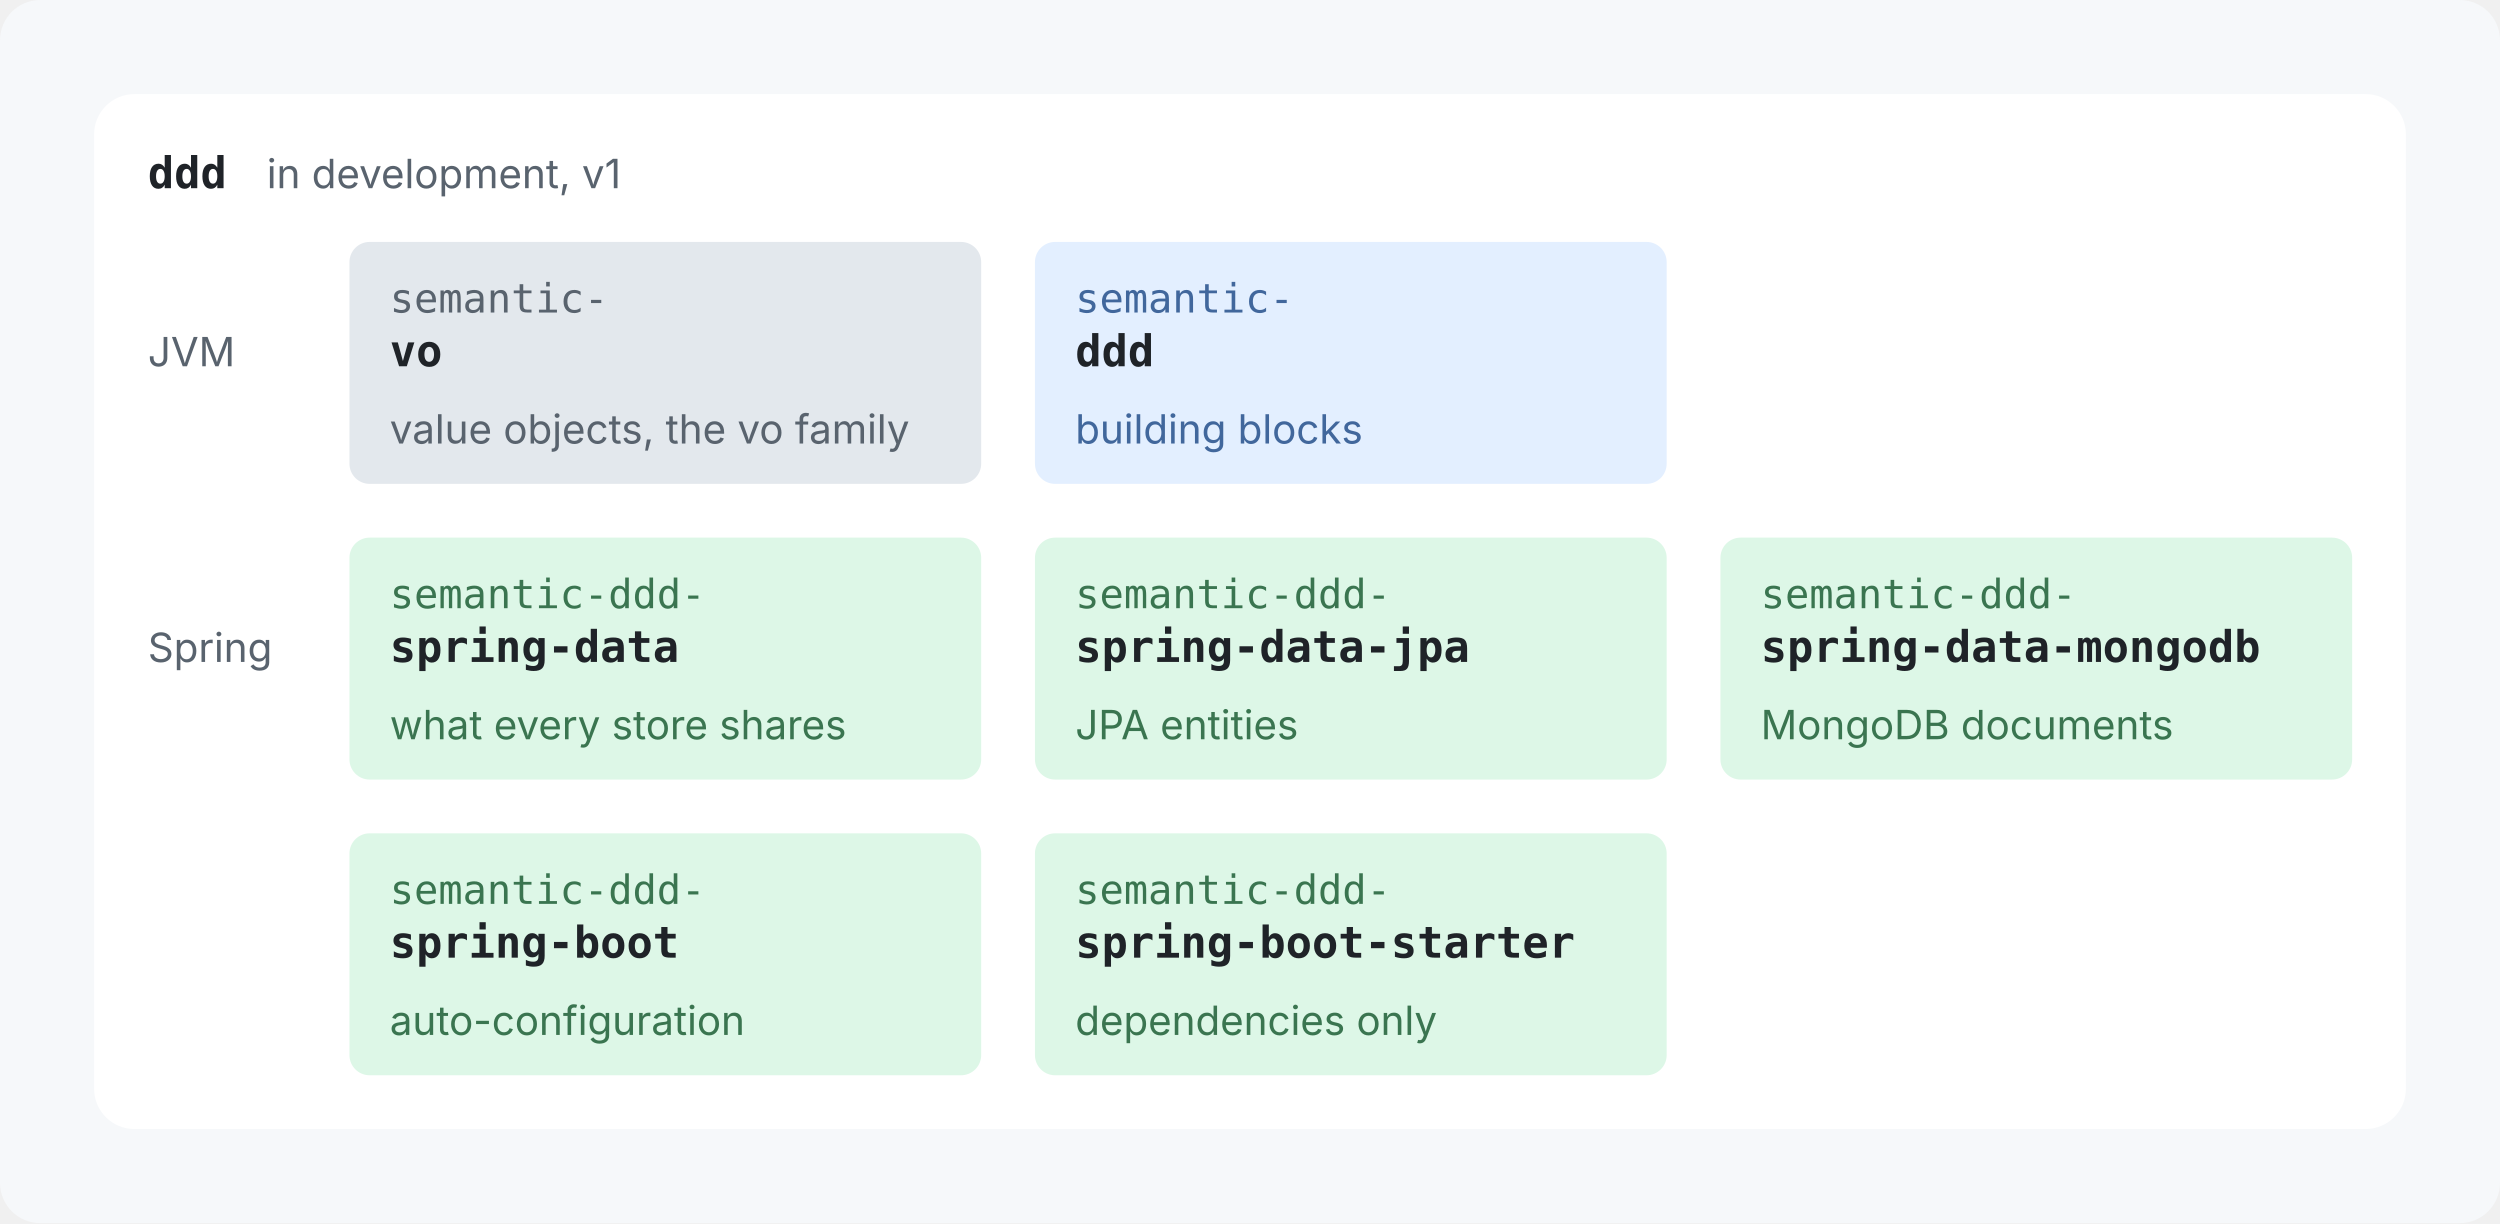
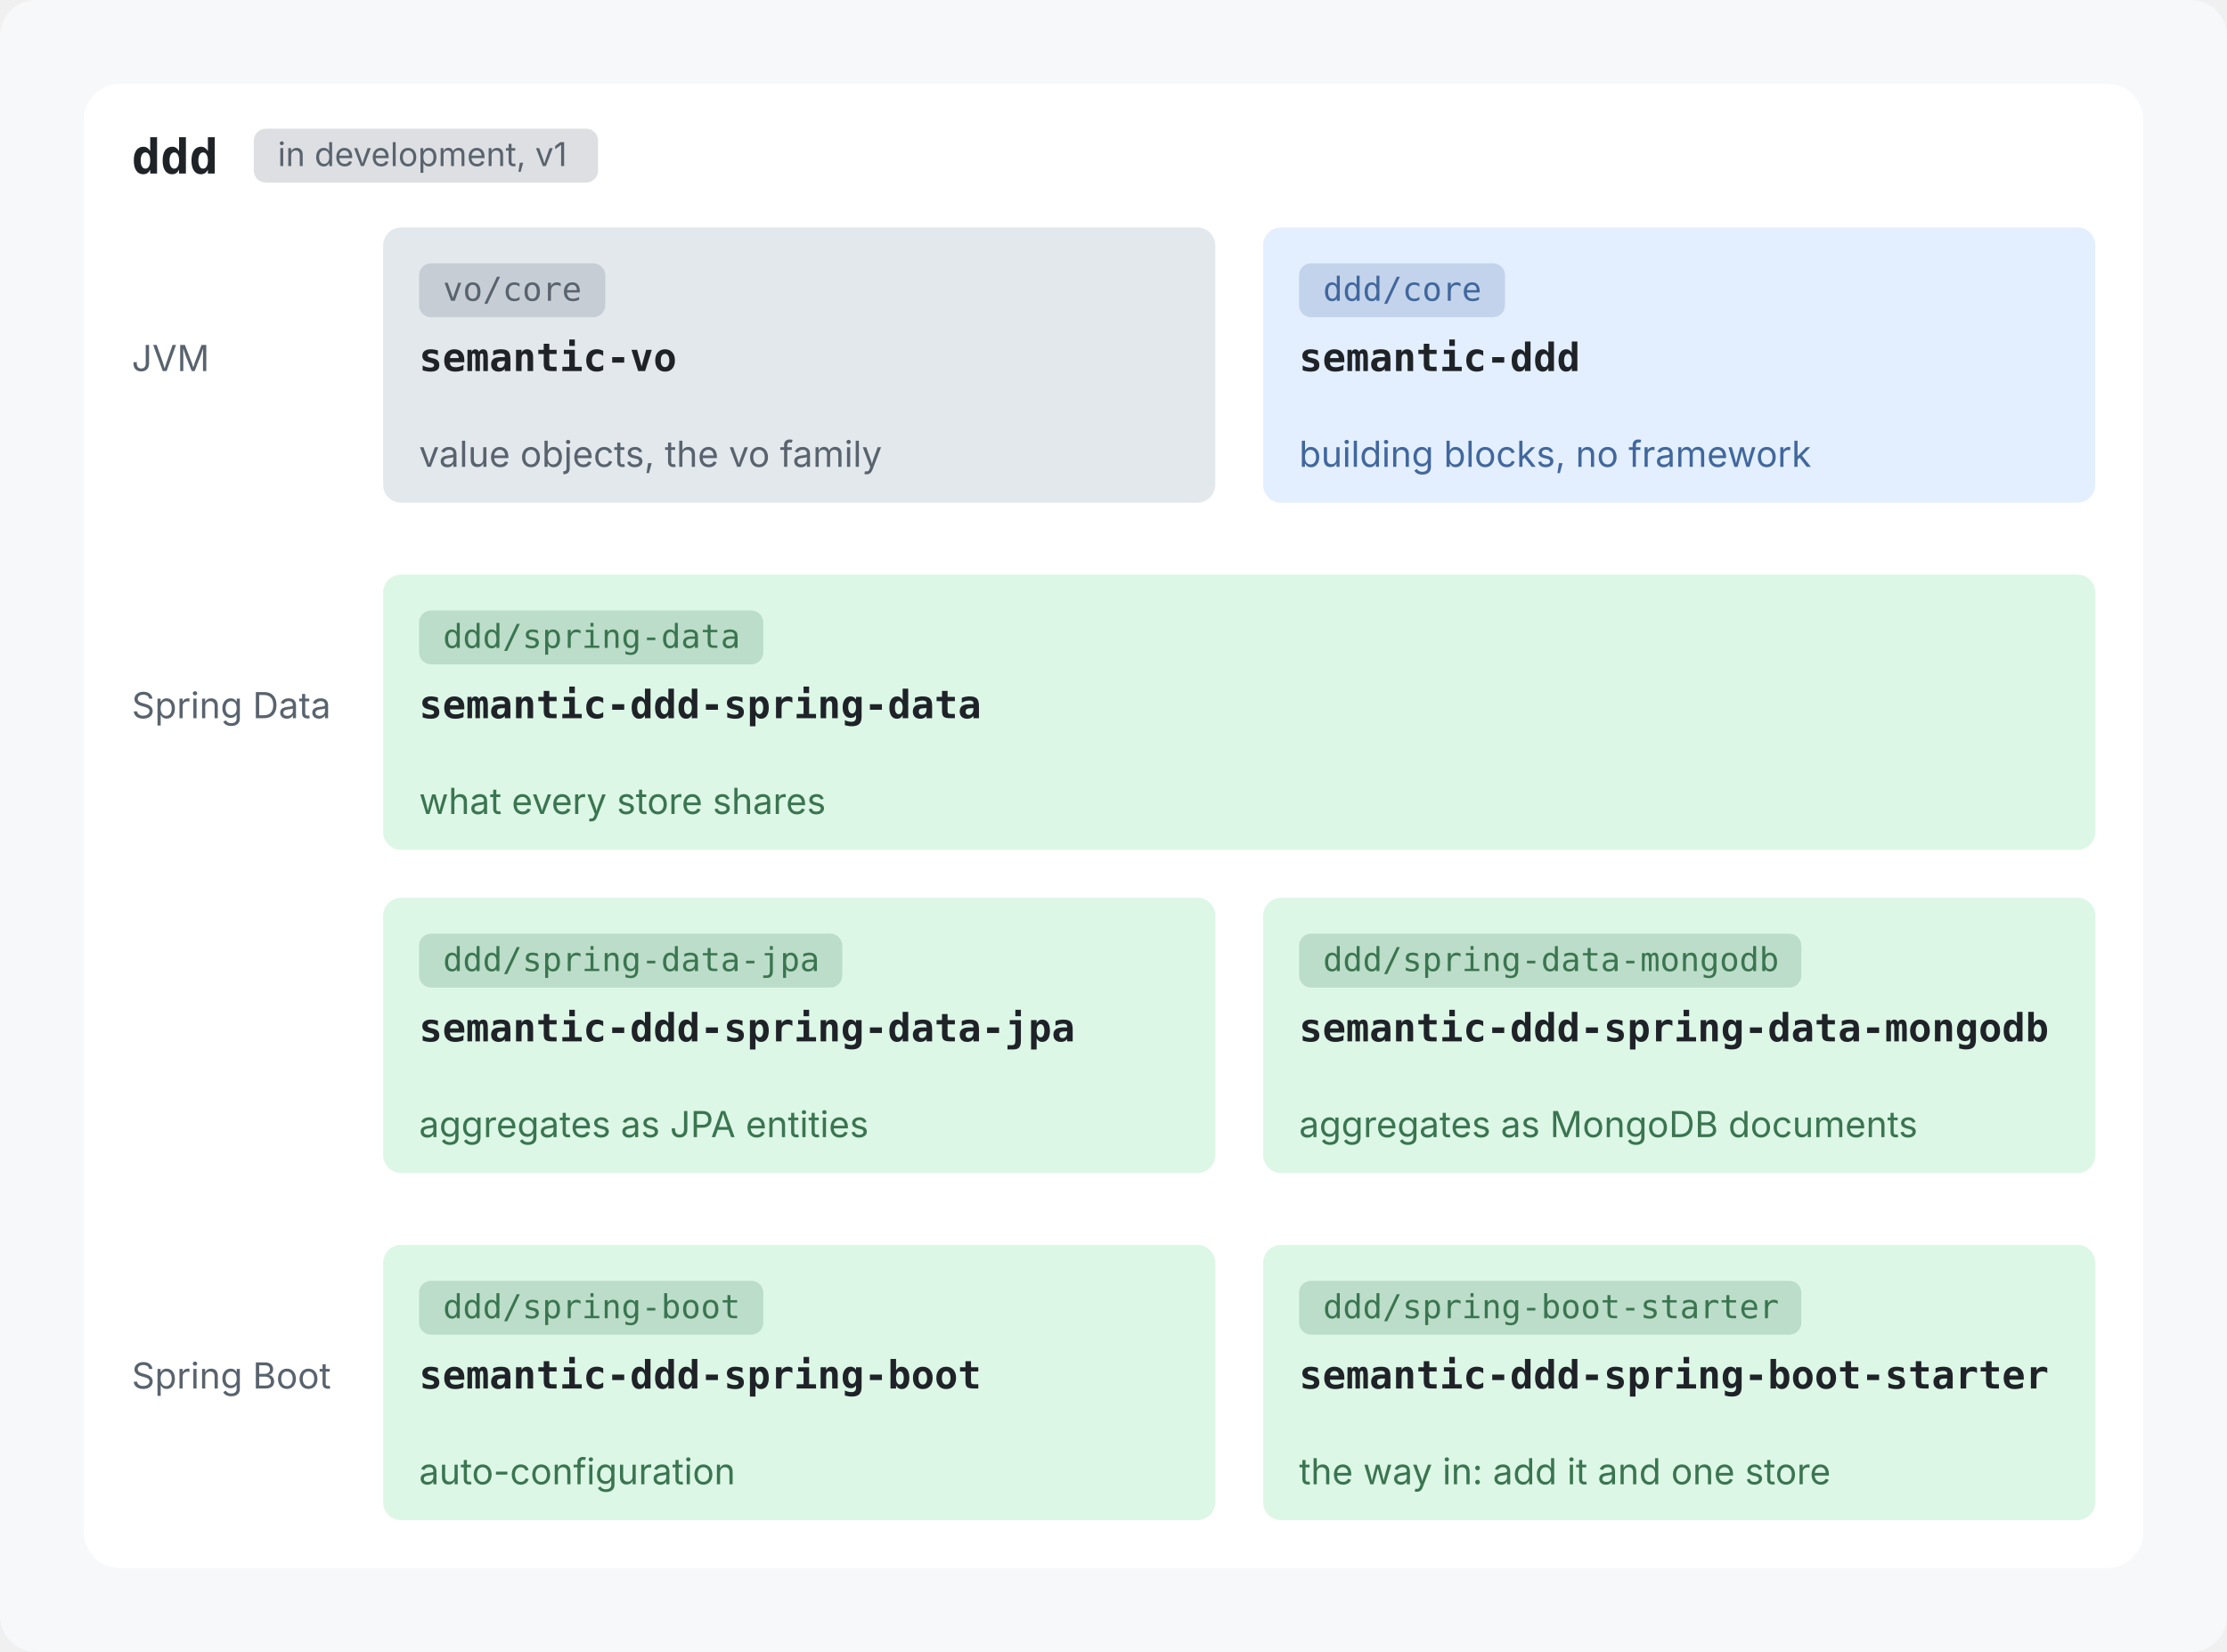
- <svg xmlns="http://www.w3.org/2000/svg" viewBox="0 0 744 364" width="744" height="364" role="img">
-   <rect width="744" height="364" rx="12" fill="#F6F8FA" />
+ <svg xmlns="http://www.w3.org/2000/svg" viewBox="0 0 744 552" width="744" height="552" role="img">
+   <rect width="744" height="552" rx="12" fill="#F6F8FA" />
  <g transform="translate(12,12)">
-     <rect x="16.0" y="16.0" width="688.0" height="308.0" rx="12" fill="#FFFFFF" />
-     <text x="32.0" y="44.0" font-family="ui-monospace, SFMono-Regular, 'SF Mono', Menlo, Consolas, monospace" font-size="13" font-weight="600" fill="#1F2328" text-anchor="start">ddd</text>
-     <text x="67.4" y="44.0" font-family="-apple-system, BlinkMacSystemFont, 'Segoe UI', Inter, Helvetica, Arial, sans-serif" font-size="12" font-weight="400" fill="#59636E" text-anchor="start">in development, v1</text>
-     <text x="32.0" y="97.0" font-family="-apple-system, BlinkMacSystemFont, 'Segoe UI', Inter, Helvetica, Arial, sans-serif" font-size="12" font-weight="400" fill="#59636E" text-anchor="start">JVM</text>
-     <rect x="92.0" y="60.0" width="188.0" height="72.0" rx="6" fill="#E3E8ED" />
-     <text x="104.0" y="81.0" font-family="ui-monospace, SFMono-Regular, 'SF Mono', Menlo, Consolas, monospace" font-size="12" font-weight="400" fill="#59636E" text-anchor="start">semantic-</text>
-     <text x="104.0" y="97.0" font-family="ui-monospace, SFMono-Regular, 'SF Mono', Menlo, Consolas, monospace" font-size="13" font-weight="600" fill="#1F2328" text-anchor="start">vo</text>
-     <text x="104.0" y="120.0" font-family="-apple-system, BlinkMacSystemFont, 'Segoe UI', Inter, Helvetica, Arial, sans-serif" font-size="12" font-weight="400" fill="#59636E" text-anchor="start">value objects, the vo family</text>
-     <rect x="296.0" y="60.0" width="188.0" height="72.0" rx="6" fill="#E3EFFF" />
-     <text x="308.0" y="81.0" font-family="ui-monospace, SFMono-Regular, 'SF Mono', Menlo, Consolas, monospace" font-size="12" font-weight="400" fill="#41679C" text-anchor="start">semantic-</text>
-     <text x="308.0" y="97.0" font-family="ui-monospace, SFMono-Regular, 'SF Mono', Menlo, Consolas, monospace" font-size="13" font-weight="600" fill="#1F2328" text-anchor="start">ddd</text>
-     <text x="308.0" y="120.0" font-family="-apple-system, BlinkMacSystemFont, 'Segoe UI', Inter, Helvetica, Arial, sans-serif" font-size="12" font-weight="400" fill="#41679C" text-anchor="start">building blocks</text>
-     <text x="32.0" y="185.0" font-family="-apple-system, BlinkMacSystemFont, 'Segoe UI', Inter, Helvetica, Arial, sans-serif" font-size="12" font-weight="400" fill="#59636E" text-anchor="start">Spring</text>
-     <rect x="92.0" y="148.0" width="188.0" height="72.0" rx="6" fill="#DDF7E7" />
-     <text x="104.0" y="169.0" font-family="ui-monospace, SFMono-Regular, 'SF Mono', Menlo, Consolas, monospace" font-size="12" font-weight="400" fill="#3A7550" text-anchor="start">semantic-ddd-</text>
-     <text x="104.0" y="185.0" font-family="ui-monospace, SFMono-Regular, 'SF Mono', Menlo, Consolas, monospace" font-size="13" font-weight="600" fill="#1F2328" text-anchor="start">spring-data</text>
-     <text x="104.0" y="208.0" font-family="-apple-system, BlinkMacSystemFont, 'Segoe UI', Inter, Helvetica, Arial, sans-serif" font-size="12" font-weight="400" fill="#3A7550" text-anchor="start">what every store shares</text>
-     <rect x="296.0" y="148.0" width="188.0" height="72.0" rx="6" fill="#DDF7E7" />
-     <text x="308.0" y="169.0" font-family="ui-monospace, SFMono-Regular, 'SF Mono', Menlo, Consolas, monospace" font-size="12" font-weight="400" fill="#3A7550" text-anchor="start">semantic-ddd-</text>
-     <text x="308.0" y="185.0" font-family="ui-monospace, SFMono-Regular, 'SF Mono', Menlo, Consolas, monospace" font-size="13" font-weight="600" fill="#1F2328" text-anchor="start">spring-data-jpa</text>
-     <text x="308.0" y="208.0" font-family="-apple-system, BlinkMacSystemFont, 'Segoe UI', Inter, Helvetica, Arial, sans-serif" font-size="12" font-weight="400" fill="#3A7550" text-anchor="start">JPA entities</text>
-     <rect x="500.0" y="148.0" width="188.0" height="72.0" rx="6" fill="#DDF7E7" />
-     <text x="512.0" y="169.0" font-family="ui-monospace, SFMono-Regular, 'SF Mono', Menlo, Consolas, monospace" font-size="12" font-weight="400" fill="#3A7550" text-anchor="start">semantic-ddd-</text>
-     <text x="512.0" y="185.0" font-family="ui-monospace, SFMono-Regular, 'SF Mono', Menlo, Consolas, monospace" font-size="13" font-weight="600" fill="#1F2328" text-anchor="start">spring-data-mongodb</text>
-     <text x="512.0" y="208.0" font-family="-apple-system, BlinkMacSystemFont, 'Segoe UI', Inter, Helvetica, Arial, sans-serif" font-size="12" font-weight="400" fill="#3A7550" text-anchor="start">MongoDB documents</text>
-     <rect x="92.0" y="236.0" width="188.0" height="72.0" rx="6" fill="#DDF7E7" />
-     <text x="104.0" y="257.0" font-family="ui-monospace, SFMono-Regular, 'SF Mono', Menlo, Consolas, monospace" font-size="12" font-weight="400" fill="#3A7550" text-anchor="start">semantic-ddd-</text>
-     <text x="104.0" y="273.0" font-family="ui-monospace, SFMono-Regular, 'SF Mono', Menlo, Consolas, monospace" font-size="13" font-weight="600" fill="#1F2328" text-anchor="start">spring-boot</text>
-     <text x="104.0" y="296.0" font-family="-apple-system, BlinkMacSystemFont, 'Segoe UI', Inter, Helvetica, Arial, sans-serif" font-size="12" font-weight="400" fill="#3A7550" text-anchor="start">auto-configuration</text>
-     <rect x="296.0" y="236.0" width="188.0" height="72.0" rx="6" fill="#DDF7E7" />
-     <text x="308.0" y="257.0" font-family="ui-monospace, SFMono-Regular, 'SF Mono', Menlo, Consolas, monospace" font-size="12" font-weight="400" fill="#3A7550" text-anchor="start">semantic-ddd-</text>
-     <text x="308.0" y="273.0" font-family="ui-monospace, SFMono-Regular, 'SF Mono', Menlo, Consolas, monospace" font-size="13" font-weight="600" fill="#1F2328" text-anchor="start">spring-boot-starter</text>
-     <text x="308.0" y="296.0" font-family="-apple-system, BlinkMacSystemFont, 'Segoe UI', Inter, Helvetica, Arial, sans-serif" font-size="12" font-weight="400" fill="#3A7550" text-anchor="start">dependencies only</text>
+     <rect x="16.0" y="16.0" width="688.0" height="496.0" rx="12" fill="#FFFFFF" />
+     <text x="32.0" y="46.0" font-family="ui-monospace, SFMono-Regular, 'SF Mono', Menlo, Consolas, monospace" font-size="16" font-weight="600" fill="#1F2328" text-anchor="start">ddd</text>
+     <rect x="72.8" y="31.0" width="115.0" height="18" rx="4" fill="#59636E" fill-opacity="0.2" />
+     <text x="80.8" y="43.5" font-family="-apple-system, BlinkMacSystemFont, 'Segoe UI', Inter, Helvetica, Arial, sans-serif" font-size="11" font-weight="400" fill="#59636E" text-anchor="start">in development, v1</text>
+     <text x="32.0" y="112.0" font-family="-apple-system, BlinkMacSystemFont, 'Segoe UI', Inter, Helvetica, Arial, sans-serif" font-size="12" font-weight="400" fill="#59636E" text-anchor="start">JVM</text>
+     <rect x="116.0" y="64.0" width="278.0" height="92.0" rx="6" fill="#E3E8ED" />
+     <rect x="128.0" y="76.0" width="62.2" height="18" rx="4" fill="#59636E" fill-opacity="0.2" />
+     <text x="136.0" y="88.5" font-family="ui-monospace, SFMono-Regular, 'SF Mono', Menlo, Consolas, monospace" font-size="11" font-weight="400" fill="#59636E" text-anchor="start">vo/core</text>
+     <text x="128.0" y="112.0" font-family="ui-monospace, SFMono-Regular, 'SF Mono', Menlo, Consolas, monospace" font-size="13" font-weight="600" fill="#1F2328" text-anchor="start">semantic-vo</text>
+     <text x="128.0" y="144.0" font-family="-apple-system, BlinkMacSystemFont, 'Segoe UI', Inter, Helvetica, Arial, sans-serif" font-size="12" font-weight="400" fill="#59636E" text-anchor="start">value objects, the vo family</text>
+     <rect x="410.0" y="64.0" width="278.0" height="92.0" rx="6" fill="#E3EFFF" />
+     <rect x="422.0" y="76.0" width="68.8" height="18" rx="4" fill="#41679C" fill-opacity="0.2" />
+     <text x="430.0" y="88.5" font-family="ui-monospace, SFMono-Regular, 'SF Mono', Menlo, Consolas, monospace" font-size="11" font-weight="400" fill="#41679C" text-anchor="start">ddd/core</text>
+     <text x="422.0" y="112.0" font-family="ui-monospace, SFMono-Regular, 'SF Mono', Menlo, Consolas, monospace" font-size="13" font-weight="600" fill="#1F2328" text-anchor="start">semantic-ddd</text>
+     <text x="422.0" y="144.0" font-family="-apple-system, BlinkMacSystemFont, 'Segoe UI', Inter, Helvetica, Arial, sans-serif" font-size="12" font-weight="400" fill="#41679C" text-anchor="start">building blocks, no framework</text>
+     <text x="32.0" y="228.0" font-family="-apple-system, BlinkMacSystemFont, 'Segoe UI', Inter, Helvetica, Arial, sans-serif" font-size="12" font-weight="400" fill="#59636E" text-anchor="start">Spring Data</text>
+     <rect x="116.0" y="180.0" width="572.0" height="92.0" rx="6" fill="#DDF7E7" />
+     <rect x="128.0" y="192.0" width="115.0" height="18" rx="4" fill="#3A7550" fill-opacity="0.2" />
+     <text x="136.0" y="204.5" font-family="ui-monospace, SFMono-Regular, 'SF Mono', Menlo, Consolas, monospace" font-size="11" font-weight="400" fill="#3A7550" text-anchor="start">ddd/spring-data</text>
+     <text x="128.0" y="228.0" font-family="ui-monospace, SFMono-Regular, 'SF Mono', Menlo, Consolas, monospace" font-size="13" font-weight="600" fill="#1F2328" text-anchor="start">semantic-ddd-spring-data</text>
+     <text x="128.0" y="260.0" font-family="-apple-system, BlinkMacSystemFont, 'Segoe UI', Inter, Helvetica, Arial, sans-serif" font-size="12" font-weight="400" fill="#3A7550" text-anchor="start">what every store shares</text>
+     <rect x="116.0" y="288.0" width="278.0" height="92.0" rx="6" fill="#DDF7E7" />
+     <rect x="128.0" y="300.0" width="141.4" height="18" rx="4" fill="#3A7550" fill-opacity="0.2" />
+     <text x="136.0" y="312.5" font-family="ui-monospace, SFMono-Regular, 'SF Mono', Menlo, Consolas, monospace" font-size="11" font-weight="400" fill="#3A7550" text-anchor="start">ddd/spring-data-jpa</text>
+     <text x="128.0" y="336.0" font-family="ui-monospace, SFMono-Regular, 'SF Mono', Menlo, Consolas, monospace" font-size="13" font-weight="600" fill="#1F2328" text-anchor="start">semantic-ddd-spring-data-jpa</text>
+     <text x="128.0" y="368.0" font-family="-apple-system, BlinkMacSystemFont, 'Segoe UI', Inter, Helvetica, Arial, sans-serif" font-size="12" font-weight="400" fill="#3A7550" text-anchor="start">aggregates as JPA entities</text>
+     <rect x="410.0" y="288.0" width="278.0" height="92.0" rx="6" fill="#DDF7E7" />
+     <rect x="422.0" y="300.0" width="167.8" height="18" rx="4" fill="#3A7550" fill-opacity="0.2" />
+     <text x="430.0" y="312.5" font-family="ui-monospace, SFMono-Regular, 'SF Mono', Menlo, Consolas, monospace" font-size="11" font-weight="400" fill="#3A7550" text-anchor="start">ddd/spring-data-mongodb</text>
+     <text x="422.0" y="336.0" font-family="ui-monospace, SFMono-Regular, 'SF Mono', Menlo, Consolas, monospace" font-size="13" font-weight="600" fill="#1F2328" text-anchor="start">semantic-ddd-spring-data-mongodb</text>
+     <text x="422.0" y="368.0" font-family="-apple-system, BlinkMacSystemFont, 'Segoe UI', Inter, Helvetica, Arial, sans-serif" font-size="12" font-weight="400" fill="#3A7550" text-anchor="start">aggregates as MongoDB documents</text>
+     <text x="32.0" y="452.0" font-family="-apple-system, BlinkMacSystemFont, 'Segoe UI', Inter, Helvetica, Arial, sans-serif" font-size="12" font-weight="400" fill="#59636E" text-anchor="start">Spring Boot</text>
+     <rect x="116.0" y="404.0" width="278.0" height="92.0" rx="6" fill="#DDF7E7" />
+     <rect x="128.0" y="416.0" width="115.0" height="18" rx="4" fill="#3A7550" fill-opacity="0.2" />
+     <text x="136.0" y="428.5" font-family="ui-monospace, SFMono-Regular, 'SF Mono', Menlo, Consolas, monospace" font-size="11" font-weight="400" fill="#3A7550" text-anchor="start">ddd/spring-boot</text>
+     <text x="128.0" y="452.0" font-family="ui-monospace, SFMono-Regular, 'SF Mono', Menlo, Consolas, monospace" font-size="13" font-weight="600" fill="#1F2328" text-anchor="start">semantic-ddd-spring-boot</text>
+     <text x="128.0" y="484.0" font-family="-apple-system, BlinkMacSystemFont, 'Segoe UI', Inter, Helvetica, Arial, sans-serif" font-size="12" font-weight="400" fill="#3A7550" text-anchor="start">auto-configuration</text>
+     <rect x="410.0" y="404.0" width="278.0" height="92.0" rx="6" fill="#DDF7E7" />
+     <rect x="422.0" y="416.0" width="167.8" height="18" rx="4" fill="#3A7550" fill-opacity="0.2" />
+     <text x="430.0" y="428.5" font-family="ui-monospace, SFMono-Regular, 'SF Mono', Menlo, Consolas, monospace" font-size="11" font-weight="400" fill="#3A7550" text-anchor="start">ddd/spring-boot-starter</text>
+     <text x="422.0" y="452.0" font-family="ui-monospace, SFMono-Regular, 'SF Mono', Menlo, Consolas, monospace" font-size="13" font-weight="600" fill="#1F2328" text-anchor="start">semantic-ddd-spring-boot-starter</text>
+     <text x="422.0" y="484.0" font-family="-apple-system, BlinkMacSystemFont, 'Segoe UI', Inter, Helvetica, Arial, sans-serif" font-size="12" font-weight="400" fill="#3A7550" text-anchor="start">the way in: add it and one store</text>
  </g>
</svg>
